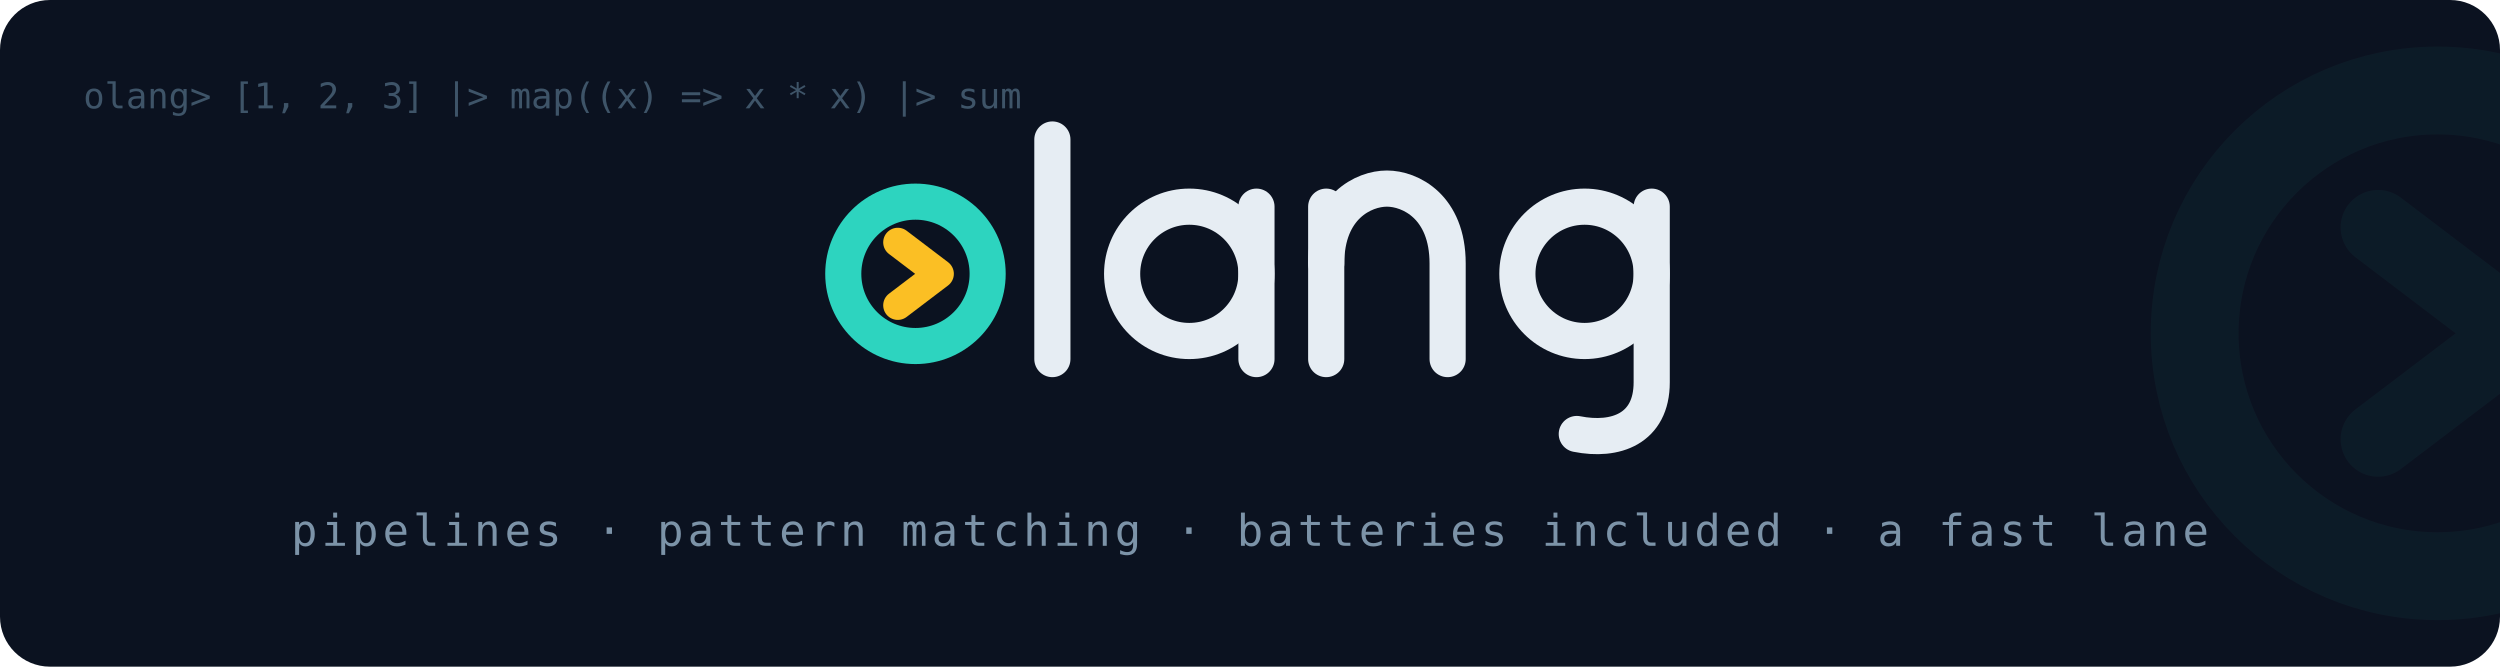
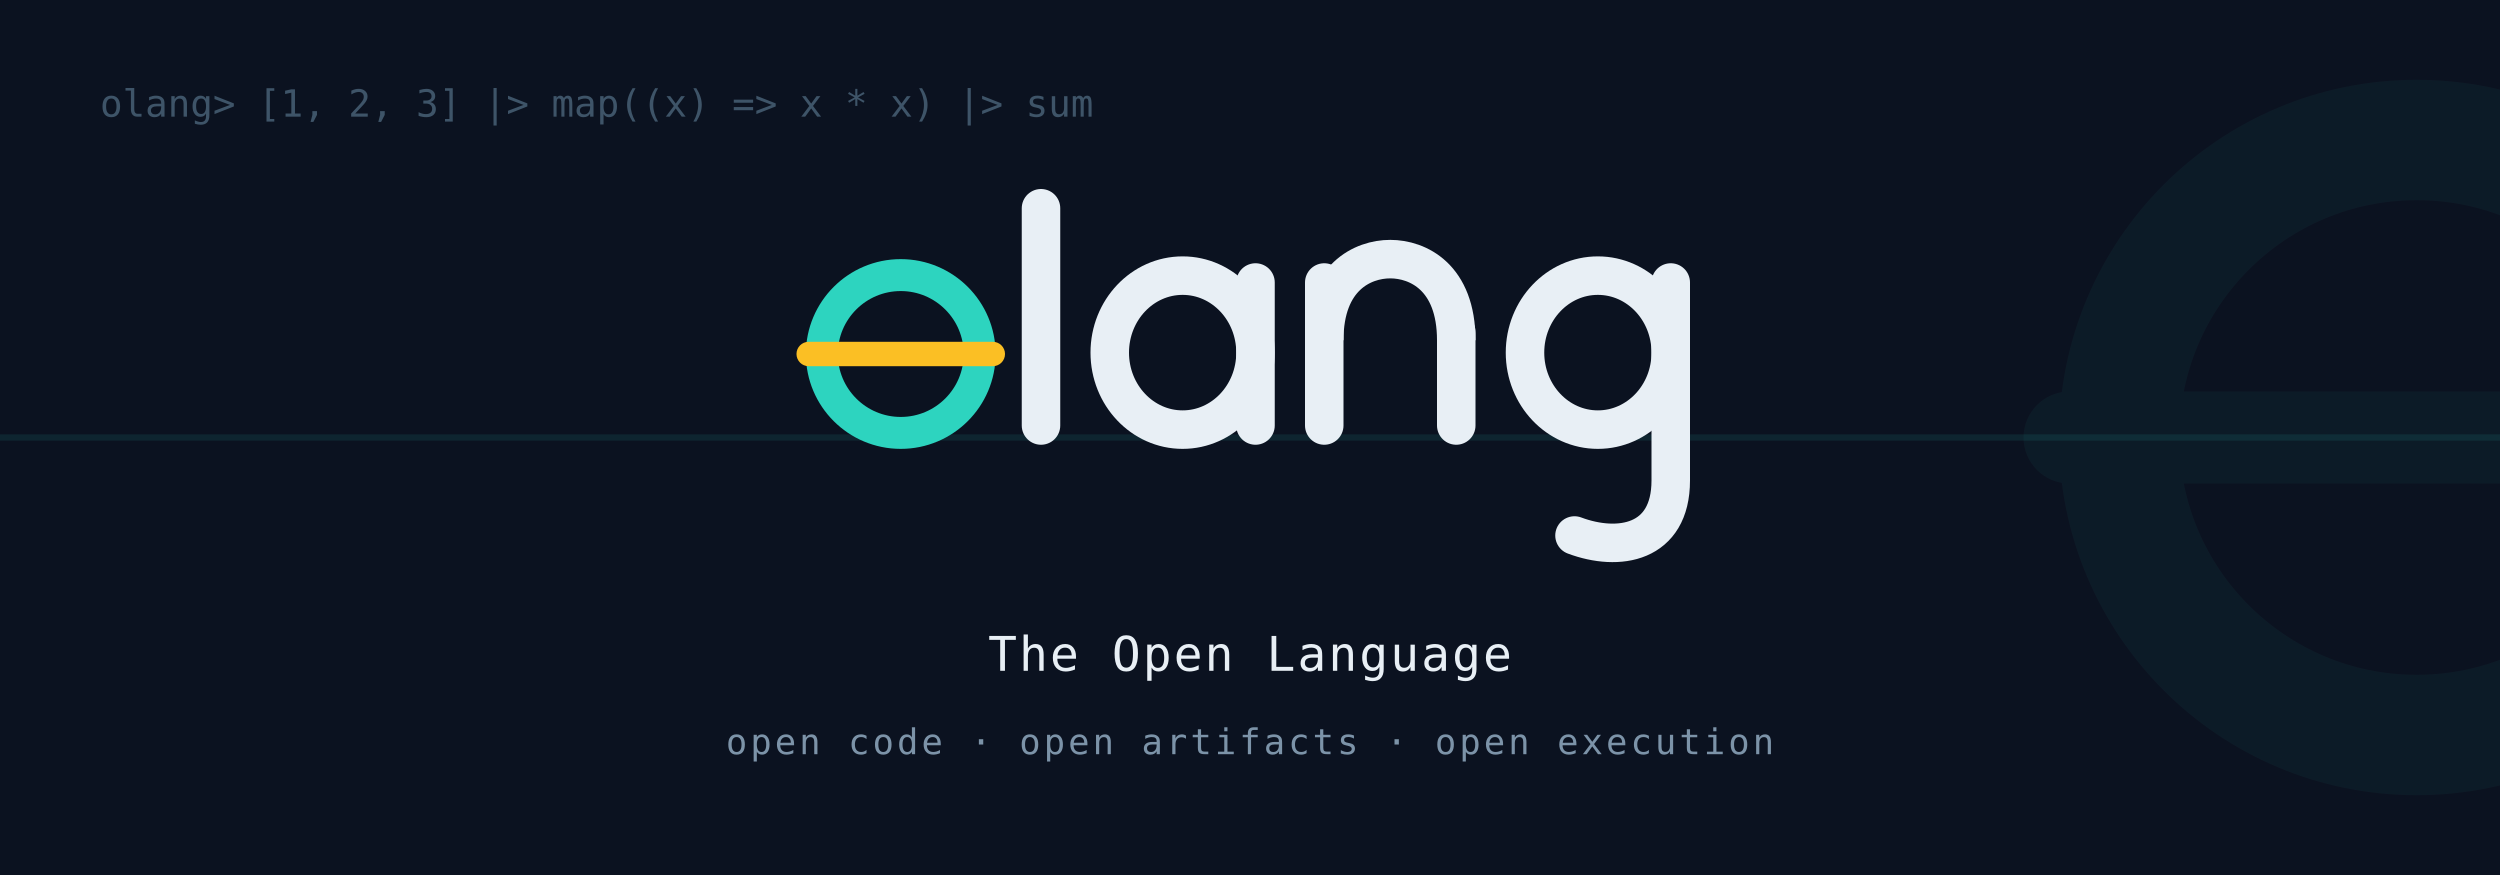
- <svg xmlns="http://www.w3.org/2000/svg" viewBox="0 0 1200 320" role="img" aria-label="olang - pipelines, pattern matching, batteries included">
-   <rect width="1200" height="320" rx="24" fill="#0B1220" />
+ <svg xmlns="http://www.w3.org/2000/svg" viewBox="0 0 1200 420" role="img" aria-label="olang - the Open Language">
+   <rect width="1200" height="420" fill="#0B1220" />
+   <rect x="0" y="208.5" width="1200" height="3" fill="#2DD4BF" opacity="0.10" />
  <g opacity="0.05">
-     <g transform="translate(1170 160.0) scale(0.62)">
-       <circle cx="0" cy="0" r="188" fill="none" stroke="#2DD4BF" stroke-width="68" />
-       <path d="M -46 -82 L 62 0 L -46 82" fill="none" stroke="#2DD4BF" stroke-width="58" stroke-linecap="round" stroke-linejoin="round" />
+     <g transform="translate(1160 210) scale(0.85)">
+       <circle cx="0" cy="0" r="168" fill="none" stroke="#2DD4BF" stroke-width="68" />
+       <rect x="-222" y="-26" width="444" height="52" rx="26" fill="#2DD4BF" />
    </g>
  </g>
-   <text x="40" y="52" font-family="ui-monospace, SFMono-Regular, Menlo, Consolas, monospace" font-size="17" fill="#3E5468">olang&gt; [1, 2, 3] |&gt; map((x) =&gt; x * x) |&gt; sum</text>
-   <g transform="translate(439.42 131.44) scale(0.1843243)">
-     <circle cx="0" cy="0" r="188" fill="none" stroke="#2DD4BF" stroke-width="94" />
-     <path d="M -46 -82 L 62 0 L -46 82" fill="none" stroke="#FBBF24" stroke-width="76" stroke-linecap="round" stroke-linejoin="round" />
+   <text x="48" y="56" font-family="ui-monospace, SFMono-Regular, Menlo, Consolas, monospace" font-size="18" fill="#3E5468">olang&gt; [1, 2, 3] |&gt; map((x) =&gt; x * x) |&gt; sum</text>
+   <g transform="translate(432.36 169.92) scale(0.2254455)">
+     <circle cx="0" cy="0" r="168" fill="none" stroke="#2DD4BF" stroke-width="68" />
+     <rect x="-222" y="-26" width="444" height="52" rx="26" fill="#FBBF24" />
  </g>
-   <g transform="translate(393.54 62) scale(0.62)">
-     <path d="M 180.0 8 L 180.0 178" fill="none" stroke="#E6EDF3" stroke-width="28" stroke-linecap="round" />
-     <circle cx="286.0" cy="112.0" r="52" fill="none" stroke="#E6EDF3" stroke-width="28" />
-     <path d="M 338.0 60.0 L 338.0 178" fill="none" stroke="#E6EDF3" stroke-width="28" stroke-linecap="round" />
-     <path d="M 392.0 178 L 392.0 60.0" fill="none" stroke="#E6EDF3" stroke-width="28" stroke-linecap="round" />
-     <path d="M 392.0 104 C 392.0 60 421.0 46 439.0 46 C 457.0 46 486.0 60 486.0 104 L 486.0 178" fill="none" stroke="#E6EDF3" stroke-width="28" stroke-linecap="round" />
-     <circle cx="592.0" cy="112.0" r="52" fill="none" stroke="#E6EDF3" stroke-width="28" />
-     <path d="M 644.0 60.0 L 644.0 196 C 644.0 232 616.0 242 586.0 236" fill="none" stroke="#E6EDF3" stroke-width="28" stroke-linecap="round" />
+   <g transform="translate(383.52 96) scale(0.66)">
+     <path d="M 176 6 L 176 164" fill="none" stroke="#E8EFF5" stroke-width="28" stroke-linecap="round" />
+     <ellipse cx="279" cy="111" rx="53" ry="56" fill="none" stroke="#E8EFF5" stroke-width="28" />
+     <path d="M 332 60 L 332 164" fill="none" stroke="#E8EFF5" stroke-width="28" stroke-linecap="round" />
+     <path d="M 382 60 L 382 164" fill="none" stroke="#E8EFF5" stroke-width="28" stroke-linecap="round" />
+     <path d="M 382 102 C 382 56 410 43 430 43 C 450 43 478 56 478 102" fill="none" stroke="#E8EFF5" stroke-width="28" stroke-linecap="butt" />
+     <path d="M 478 96 L 478 164" fill="none" stroke="#E8EFF5" stroke-width="28" stroke-linecap="round" />
+     <ellipse cx="581" cy="111" rx="53" ry="56" fill="none" stroke="#E8EFF5" stroke-width="28" />
+     <path d="M 634 60 L 634 204 C 634 250 596 256 564 244" fill="none" stroke="#E8EFF5" stroke-width="28" stroke-linecap="round" />
  </g>
-   <text x="600.0" y="262" text-anchor="middle" font-family="ui-monospace, SFMono-Regular, Menlo, Consolas, monospace" font-size="21" letter-spacing="2" fill="#7C93A8">pipelines · pattern matching · batteries included · a fast lane</text>
+   <text x="600.0" y="322" text-anchor="middle" font-family="ui-monospace, SFMono-Regular, Menlo, Consolas, monospace" font-size="23" letter-spacing="1" fill="#E8EFF5">The Open Language</text>
+   <text x="600.0" y="362" text-anchor="middle" font-family="ui-monospace, SFMono-Regular, Menlo, Consolas, monospace" font-size="17" letter-spacing="1.5" fill="#7C93A8">open code · open artifacts · open execution</text>
</svg>
